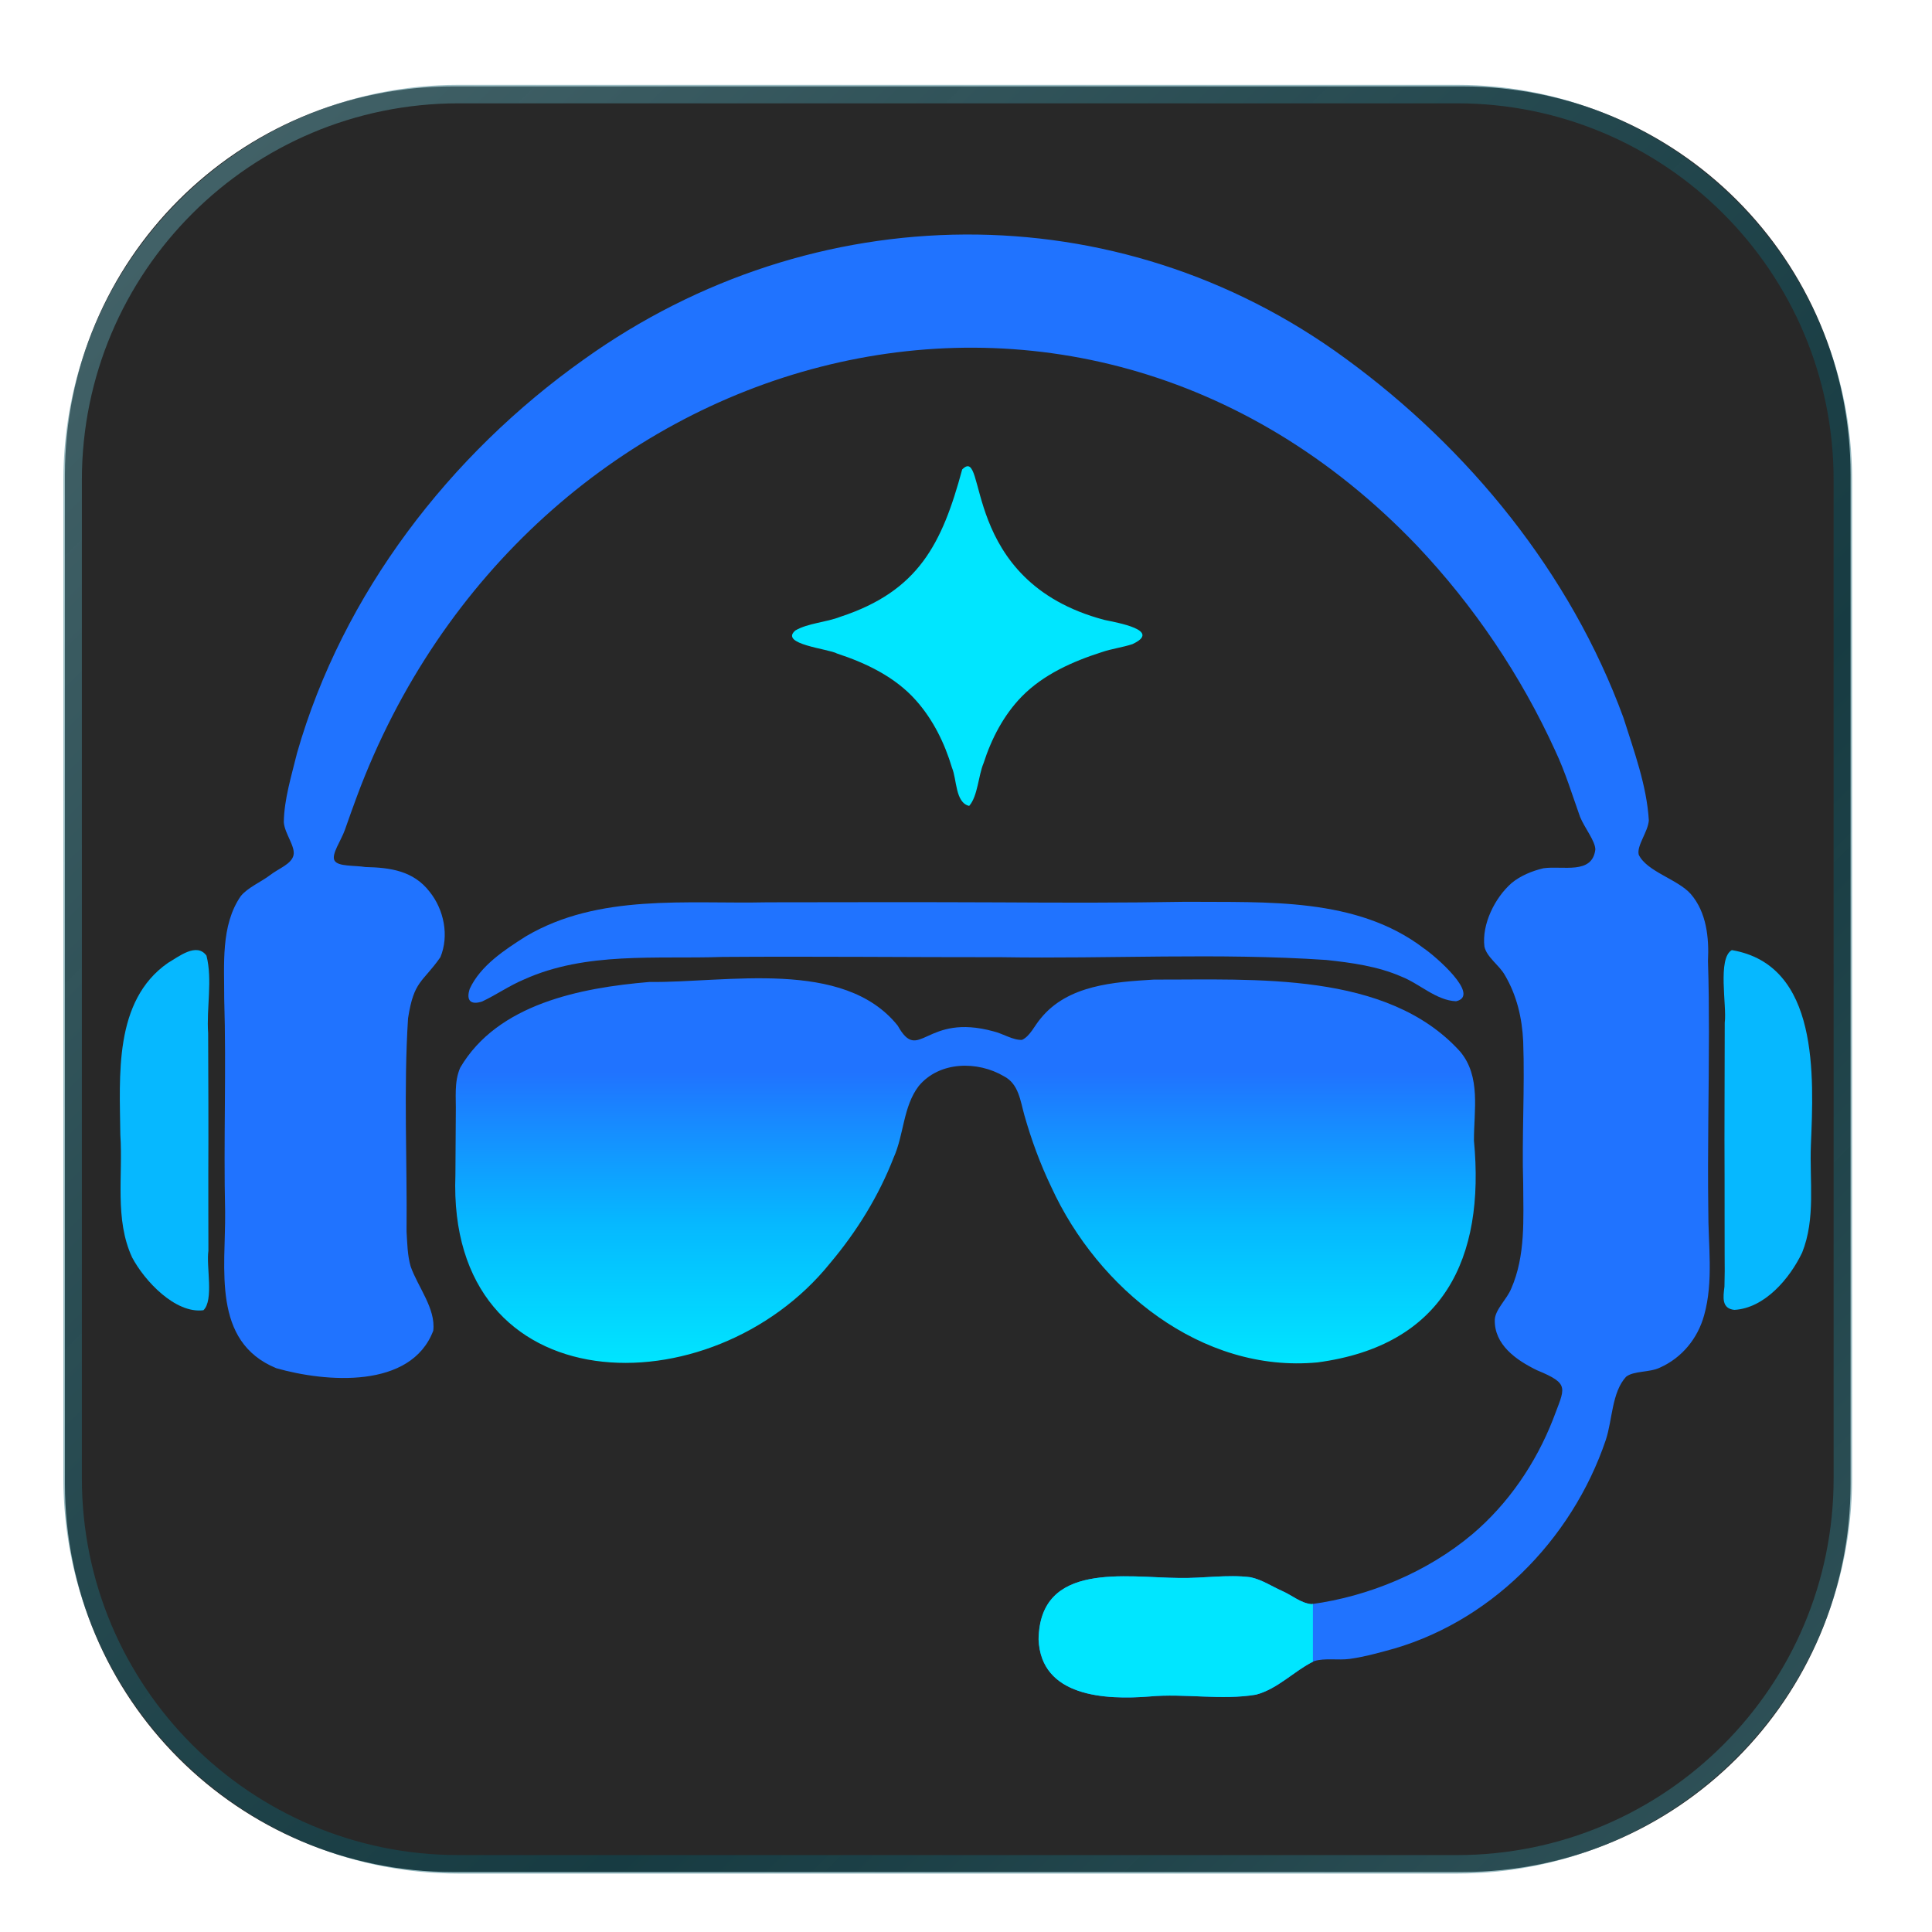
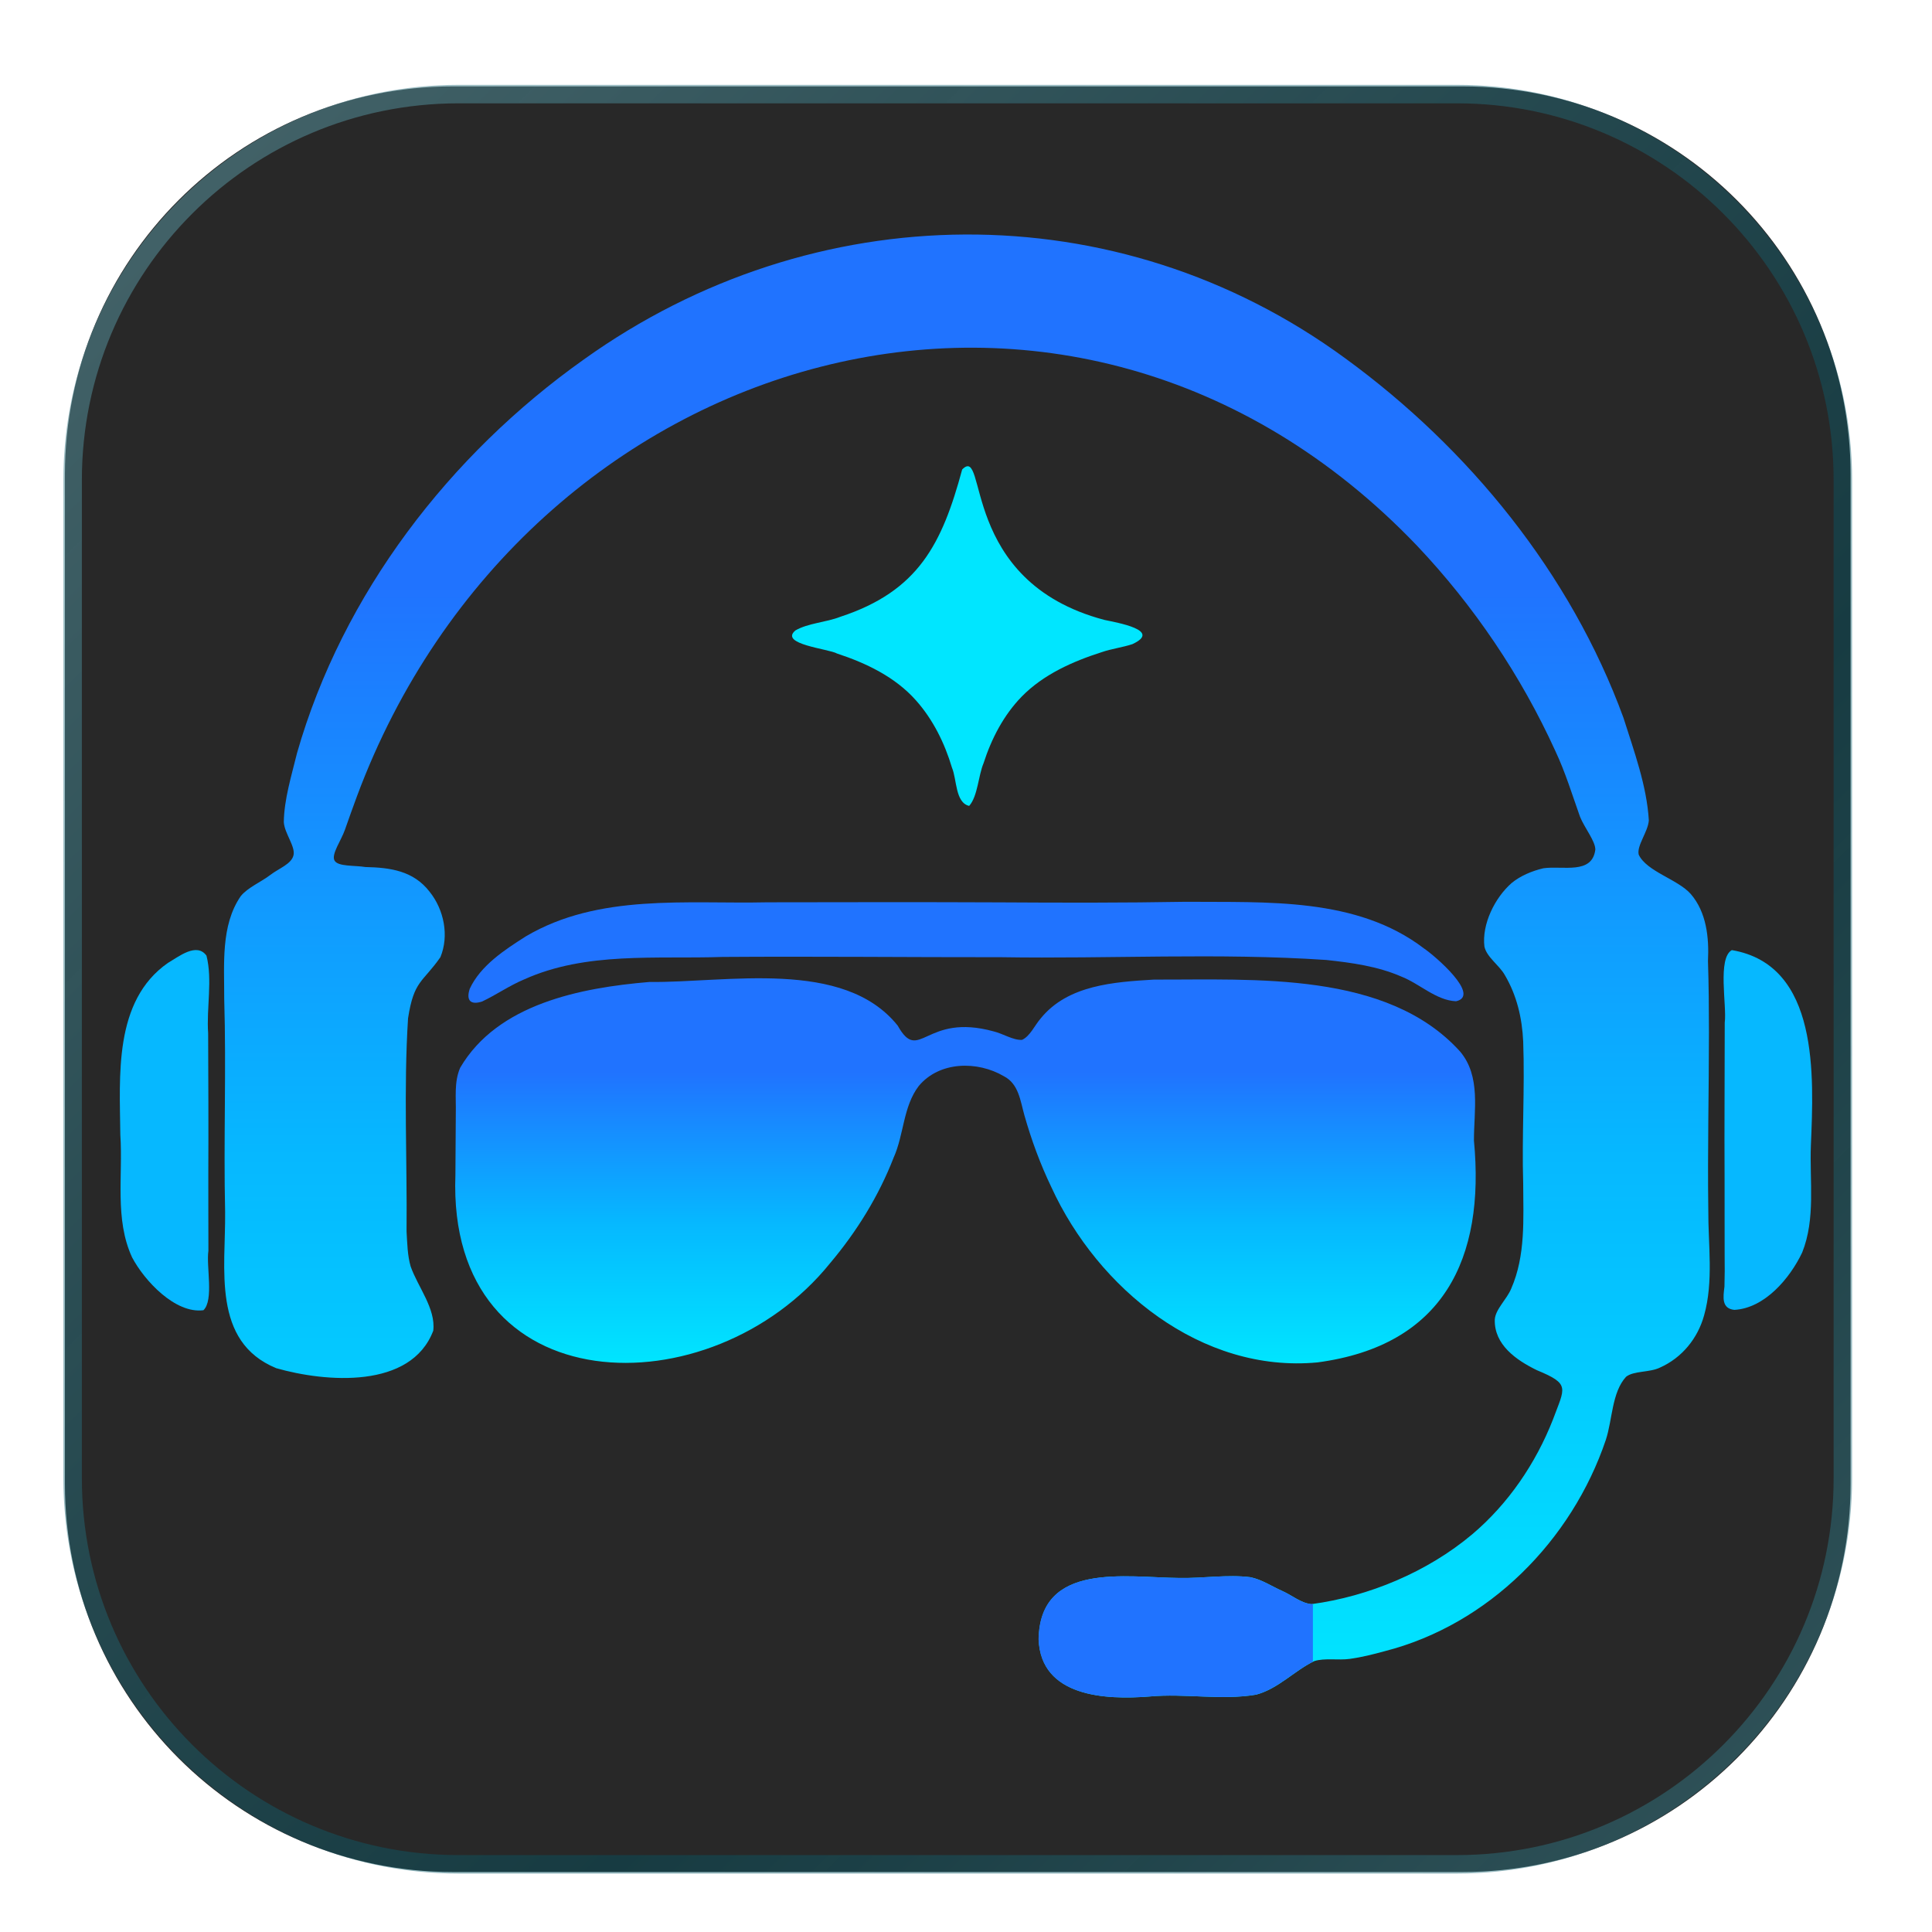
- <svg xmlns="http://www.w3.org/2000/svg" id="_图层_1" version="1.1" viewBox="0 0 1254 1254">
+ <svg xmlns="http://www.w3.org/2000/svg" xmlns:xlink="http://www.w3.org/1999/xlink" id="_图层_1" version="1.1" viewBox="0 0 1254 1254">
  <defs>
    <style>
      .st0 {
+         fill: url(#_未命名的渐变_3701);
+       }
+ 
+       .st1 {
        fill: #06b8ff;
      }

-       .st1 {
+       .st2 {
        fill: none;
        stroke: url(#_未命名的渐变_3);
        stroke-width: 12px;
      }

-       .st2 {
+       .st3 {
        fill: url(#_未命名的渐变_370);
      }

-       .st3 {
+       .st4 {
        fill: #00e6ff;
      }

-       .st4 {
+       .st5 {
        fill: #2073ff;
      }

-       .st5 {
+       .st6 {
        fill: #282828;
      }
    </style>
-     <linearGradient id="_未命名的渐变_370" data-name="未命名的渐变 370" x1="626.65" y1="886.1" x2="626.65" y2="636.15" gradientUnits="userSpaceOnUse">
+     <linearGradient id="_未命名的渐变_370" data-name="未命名的渐变 370" x1="627.57" y1="1101.78" x2="627.57" y2="152.22" gradientUnits="userSpaceOnUse">
      <stop offset="0" stop-color="#00e6ff" />
      <stop offset=".37" stop-color="#06b8ff" />
      <stop offset=".76" stop-color="#2073ff" />
    </linearGradient>
+     <linearGradient id="_未命名的渐变_3701" data-name="未命名的渐变 370" x1="626.65" y1="886.1" x2="626.65" y2="636.15" xlink:href="#_未命名的渐变_370" />
    <linearGradient id="_未命名的渐变_3" data-name="未命名的渐变 3" x1="-996.21" y1="1168.28" x2="-993.08" y2="1165.15" gradientTransform="translate(1149433.5 1348195.5) scale(1155 -1155)" gradientUnits="userSpaceOnUse">
      <stop offset="0" stop-color="#fff" stop-opacity=".82" />
      <stop offset=".55" stop-color="#005666" stop-opacity=".42" />
      <stop offset="1" stop-color="#fff" stop-opacity=".82" />
    </linearGradient>
  </defs>
-   <rect id="app-background" class="st5" x="42.14" y="56.07" width="1159" height="1159" rx="252" ry="252" />
-   <path class="st4" d="M815.29,1099.95c-22.51,3.79-46.22-.93-69.04,1.18-28.73,2.3-70.6.29-72.06-37.05.74-50.73,56.72-40.15,91.33-39.87,15.16.31,31.25-2.39,46.2-.48,7.33,1.51,13.99,6.01,20.58,8.92,6.59,2.91,12.05,7.89,18.97,8.54,37.16-4.99,75.22-20.89,104.22-45.25,23.47-19.82,41.33-46.11,52.5-74.62,7.69-20.81,11.45-22.91-10.42-31.96-13.35-6.49-27.84-16.52-27.35-32.9.44-6.72,7.85-13.13,10.69-20.13,9.35-21.38,7.83-45.15,7.75-68-.94-30.77,1.1-61.61,0-92.35-.72-15.27-4.14-29.9-11.91-43.06-3.65-6.51-11.78-11.62-13.26-18.52-1.77-14.45,6.75-31.72,17.67-41.26,5.64-4.66,13.21-7.84,20.59-9.57,12.61-1.83,31.7,4.33,33.73-12.17.02-5.44-7.05-14.12-9.94-21.27-5.13-14.41-9.49-28.86-16.03-42.73-22.27-48.88-52.79-94.13-89.72-133.15-224.02-234.34-579.36-129.57-688.14,162.69-2.66,7.17-5.35,14.73-7.78,21.66-2.42,6.94-8.97,15.92-6.75,19.94,2.22,4.03,12.88,3.06,20.07,4.22,16.05.35,31.12,2.4,41.61,15.98,9.4,11.67,12.81,28.61,7.05,42.54-11.63,16.67-17.18,14.94-21,39.69-2.91,45.88-.52,92.31-.97,138.32.47,7.66.56,15.48,2.67,22.75,4.69,13.33,16.37,27.34,14.67,41.67-14.45,38.04-69.76,33.51-101.92,24.34-42.06-17.31-32.76-64.83-33.18-101.52-1.06-46.07.82-92.15-.59-138.21.1-22.16-2.37-47.59,10.7-66.62,4.59-5.71,13.39-9.3,19.09-13.71,5.71-4.41,13.67-7.02,15.15-12.74,1.48-5.71-5.75-14.19-6.26-21.56.19-14.95,5.05-30.39,8.61-45,29.59-103.32,99.01-193.6,186.2-255.42,148.79-106.54,345.83-109.39,494.25-.62,80.21,58.5,146.22,139.58,180.47,233.25,6.81,21.56,15.13,44.01,16.46,66.58-.5,7.42-7.98,16.41-6.56,22.25,5.18,11.02,25.29,15.92,33.8,25.55,10.23,11.93,11.91,28.24,11.15,43.58.51,15.33.62,30.68.63,46.02.01,38.41-.96,76.8-.42,115.23-.14,22.79,3.52,46.47-2.72,68.64-4.15,15.02-14.37,27.54-28.67,33.92-6.73,3.28-17.02,1.96-22.01,5.98-9.24,10.11-8.76,27.65-13.1,40.91-22.1,65.41-76.13,120-143.67,137.21-7.35,2.02-14.78,3.88-22.39,4.95-7.6,1.07-16.42-.72-23.25,1.47-12.8,6.18-23.35,17.97-37.7,21.76h0Z" />
-   <path class="st2" d="M855.18,884.29c-75.34,7.14-142.6-47.91-172.74-113.66-7.23-15.04-13-30.75-17.55-46.8-2.64-9.38-3.68-20.29-13.25-25.26-17.19-10.13-41.93-9.82-55.34,6.36-10.17,13.33-9.53,31.52-16.3,46.52-9.68,24.93-23.99,48.02-41.21,68.43-76.74,95.33-248.83,92.68-243.2-57.22.01-13.4.26-26.83.26-40.23.23-9.87-1.21-20.16,2.86-29.43,24.3-41.48,78.32-51.88,122.71-55.63,50.15.58,126.15-15.48,161.26,28.34,14.07,25.16,17.61-8.63,62.36,3.76,5.91,1.42,12.61,5.81,18.32,5.47,5.22-2.32,8.21-9.43,12.15-13.94,17.59-21.72,47.63-23.61,73.53-25.18,65,.23,151.22-5.66,198.61,46.63,13.74,16.24,8.97,38.39,9.04,57.9,7.32,76.68-19.88,133.06-101.52,143.94,0,0,.01,0,.01,0Z" />
-   <path class="st4" d="M945,649.88c-12.78-.55-23.67-11.42-35.42-16.02-15.4-6.71-32.13-8.98-48.68-10.77-69.99-4.74-140.89-.65-211.05-1.8-60.02.05-120.89-.6-180.95-.17-43.03,1.47-88.54-3.57-128.81,14.64-9.35,3.9-18.16,10.06-27.13,14.27-7.38,2.44-10.62-.55-8.04-8.3,7.02-15.05,22.67-25.26,36.37-33.96,47.34-27.97,104.33-20.94,157-22.11,50.2-.09,100.49-.18,150.69.04,40.21.25,80.5.33,120.71-.38,52.2.47,110.79-3.17,154.51,30.24,7.14,4.79,37.37,30.75,20.8,34.34v-.02h0Z" />
-   <rect id="app-border" class="st1" x="47.14" y="61.07" width="1149" height="1149" rx="250.5" ry="250.5" />
-   <path class="st3" d="M629.06,523.09c-9.1-2.11-7.96-17.3-11.14-24.73-4.75-15.96-12.32-31.38-23.48-43.86-13.43-15.11-32.24-24.11-51.16-30.32-5.29-3.05-37.91-5.98-26.95-15.02,8.25-4.75,20.02-5.23,29.05-8.8,50.8-16.66,66.09-47.37,79.14-95.64,16.8-16.88-2.4,72.64,92.34,97.65,7.87,1.72,37.73,6.69,18.13,15.73-6.11,2.05-13.63,3.02-19.86,5.18-18.93,6.06-37.93,14.49-52.01,28.9-11.7,12.01-19.63,27.33-24.72,43.19-3.45,8.18-3.73,21.37-9.34,27.72h0Z" />
+   <rect id="app-background" class="st6" x="42.14" y="56.07" width="1159" height="1159" rx="252" ry="252" />
+   <path class="st3" d="M815.29,1099.95c-22.51,3.79-46.22-.93-69.04,1.18-28.73,2.3-70.6.29-72.06-37.05.74-50.73,56.72-40.15,91.33-39.87,15.16.31,31.25-2.39,46.2-.48,7.33,1.51,13.99,6.01,20.58,8.92,6.59,2.91,12.05,7.89,18.97,8.54,37.16-4.99,75.22-20.89,104.22-45.25,23.47-19.82,41.33-46.11,52.5-74.62,7.69-20.81,11.45-22.91-10.42-31.96-13.35-6.49-27.84-16.52-27.35-32.9.44-6.72,7.85-13.13,10.69-20.13,9.35-21.38,7.83-45.15,7.75-68-.94-30.77,1.1-61.61,0-92.35-.72-15.27-4.14-29.9-11.91-43.06-3.65-6.51-11.78-11.62-13.26-18.52-1.77-14.45,6.75-31.72,17.67-41.26,5.64-4.66,13.21-7.84,20.59-9.57,12.61-1.83,31.7,4.33,33.73-12.17.02-5.44-7.05-14.12-9.94-21.27-5.13-14.41-9.49-28.86-16.03-42.73-22.27-48.88-52.79-94.13-89.72-133.15-224.02-234.34-579.36-129.57-688.14,162.69-2.66,7.17-5.35,14.73-7.78,21.66-2.42,6.94-8.97,15.92-6.75,19.94,2.22,4.03,12.88,3.06,20.07,4.22,16.05.35,31.12,2.4,41.61,15.98,9.4,11.67,12.81,28.61,7.05,42.54-11.63,16.67-17.18,14.94-21,39.69-2.91,45.88-.52,92.31-.97,138.32.47,7.66.56,15.48,2.67,22.75,4.69,13.33,16.37,27.34,14.67,41.67-14.45,38.04-69.76,33.51-101.92,24.34-42.06-17.31-32.76-64.83-33.18-101.52-1.06-46.07.82-92.15-.59-138.21.1-22.16-2.37-47.59,10.7-66.62,4.59-5.71,13.39-9.3,19.09-13.71,5.71-4.41,13.67-7.02,15.15-12.74,1.48-5.71-5.75-14.19-6.26-21.56.19-14.95,5.05-30.39,8.61-45,29.59-103.32,99.01-193.6,186.2-255.42,148.79-106.54,345.83-109.39,494.25-.62,80.21,58.5,146.22,139.58,180.47,233.25,6.81,21.56,15.13,44.01,16.46,66.58-.5,7.42-7.98,16.41-6.56,22.25,5.18,11.02,25.29,15.92,33.8,25.55,10.23,11.93,11.91,28.24,11.15,43.58.51,15.33.62,30.68.63,46.02.01,38.41-.96,76.8-.42,115.23-.14,22.79,3.52,46.47-2.72,68.64-4.15,15.02-14.37,27.54-28.67,33.92-6.73,3.28-17.02,1.96-22.01,5.98-9.24,10.11-8.76,27.65-13.1,40.91-22.1,65.41-76.13,120-143.67,137.21-7.35,2.02-14.78,3.88-22.39,4.95-7.6,1.07-16.42-.72-23.25,1.47-12.8,6.18-23.35,17.97-37.7,21.76h0Z" />
+   <path class="st0" d="M855.18,884.29c-75.34,7.14-142.6-47.91-172.74-113.66-7.23-15.04-13-30.75-17.55-46.8-2.64-9.38-3.68-20.29-13.25-25.26-17.19-10.13-41.93-9.82-55.34,6.36-10.17,13.33-9.53,31.52-16.3,46.52-9.68,24.93-23.99,48.02-41.21,68.43-76.74,95.33-248.83,92.68-243.2-57.22.01-13.4.26-26.83.26-40.23.23-9.87-1.21-20.16,2.86-29.43,24.3-41.48,78.32-51.88,122.71-55.63,50.15.58,126.15-15.48,161.26,28.34,14.07,25.16,17.61-8.63,62.36,3.76,5.91,1.42,12.61,5.81,18.32,5.47,5.22-2.32,8.21-9.43,12.15-13.94,17.59-21.72,47.63-23.61,73.53-25.18,65,.23,151.22-5.66,198.61,46.63,13.74,16.24,8.97,38.39,9.04,57.9,7.32,76.68-19.88,133.06-101.52,143.94,0,0,.01,0,.01,0Z" />
+   <path class="st5" d="M945,649.88c-12.78-.55-23.67-11.42-35.42-16.02-15.4-6.71-32.13-8.98-48.68-10.77-69.99-4.74-140.89-.65-211.05-1.8-60.02.05-120.89-.6-180.95-.17-43.03,1.47-88.54-3.57-128.81,14.64-9.35,3.9-18.16,10.06-27.13,14.27-7.38,2.44-10.62-.55-8.04-8.3,7.02-15.05,22.67-25.26,36.37-33.96,47.34-27.97,104.33-20.94,157-22.11,50.2-.09,100.49-.18,150.69.04,40.21.25,80.5.33,120.71-.38,52.2.47,110.79-3.17,154.51,30.24,7.14,4.79,37.37,30.75,20.8,34.34v-.02h0Z" />
+   <rect id="app-border" class="st2" x="47.14" y="61.07" width="1149" height="1149" rx="250.5" ry="250.5" />
+   <path class="st4" d="M629.06,523.09c-9.1-2.11-7.96-17.3-11.14-24.73-4.75-15.96-12.32-31.38-23.48-43.86-13.43-15.11-32.24-24.11-51.16-30.32-5.29-3.05-37.91-5.98-26.95-15.02,8.25-4.75,20.02-5.23,29.05-8.8,50.8-16.66,66.09-47.37,79.14-95.64,16.8-16.88-2.4,72.64,92.34,97.65,7.87,1.72,37.73,6.69,18.13,15.73-6.11,2.05-13.63,3.02-19.86,5.18-18.93,6.06-37.93,14.49-52.01,28.9-11.7,12.01-19.63,27.33-24.72,43.19-3.45,8.18-3.73,21.37-9.34,27.72h0Z" />
  <g>
-     <path class="st0" d="M132.03,850.43c-18.29,2.37-38.34-19.2-46.29-34.3-11.46-24.83-5.85-53.1-7.64-79.54-.37-38.19-4.47-86.94,30.9-111.59,7.02-4.08,18.67-13.52,25.02-4.71,4,15.72-.08,34.04,1.08,50.39.1,30.2.27,60.51.11,90.71-.06,15.68.08,34.85.06,50.42-1.5,10.15,3.64,32.13-3.24,38.62h0Z" />
-     <path class="st0" d="M1125.72,850.2c-8.38-.88-7.29-8.19-6.43-15.07.19-6.87.23-13.47.12-20.24-.08-16.51.02-33.86-.04-50.38-.2-33.58.12-67.15.1-100.73,1.46-11.04-4.86-41.75,4.6-47.1,56.96,9.67,53.14,82.05,51.32,126.66-.93,23.19,3.19,47.58-5.67,69.67-8.01,16.81-24.34,36.11-44,37.19h0Z" />
+     <path class="st1" d="M132.03,850.43c-18.29,2.37-38.34-19.2-46.29-34.3-11.46-24.83-5.85-53.1-7.64-79.54-.37-38.19-4.47-86.94,30.9-111.59,7.02-4.08,18.67-13.52,25.02-4.71,4,15.72-.08,34.04,1.08,50.39.1,30.2.27,60.51.11,90.71-.06,15.68.08,34.85.06,50.42-1.5,10.15,3.64,32.13-3.24,38.62h0Z" />
+     <path class="st1" d="M1125.72,850.2c-8.38-.88-7.29-8.19-6.43-15.07.19-6.87.23-13.47.12-20.24-.08-16.51.02-33.86-.04-50.38-.2-33.58.12-67.15.1-100.73,1.46-11.04-4.86-41.75,4.6-47.1,56.96,9.67,53.14,82.05,51.32,126.66-.93,23.19,3.19,47.58-5.67,69.67-8.01,16.81-24.34,36.11-44,37.19h0Z" />
  </g>
-   <path class="st3" d="M852.16,1078.56v-37.51c-.33.05-.66.1-.99.14-6.92-.65-12.38-5.63-18.97-8.54s-13.25-7.41-20.58-8.92c-14.95-1.91-31.04.79-46.2.48-34.61-.28-90.59-10.86-91.33,39.87,1.46,37.34,43.33,39.36,72.06,37.05,22.82-2.11,46.53,2.61,69.04-1.18h0c14.07-3.72,24.5-15.13,36.98-21.39Z" />
+   <path class="st5" d="M852.16,1078.56v-37.51c-.33.05-.66.1-.99.14-6.92-.65-12.38-5.63-18.97-8.54s-13.25-7.41-20.58-8.92c-14.95-1.91-31.04.79-46.2.48-34.61-.28-90.59-10.86-91.33,39.87,1.46,37.34,43.33,39.36,72.06,37.05,22.82-2.11,46.53,2.61,69.04-1.18h0c14.07-3.72,24.5-15.13,36.98-21.39Z" />
</svg>
